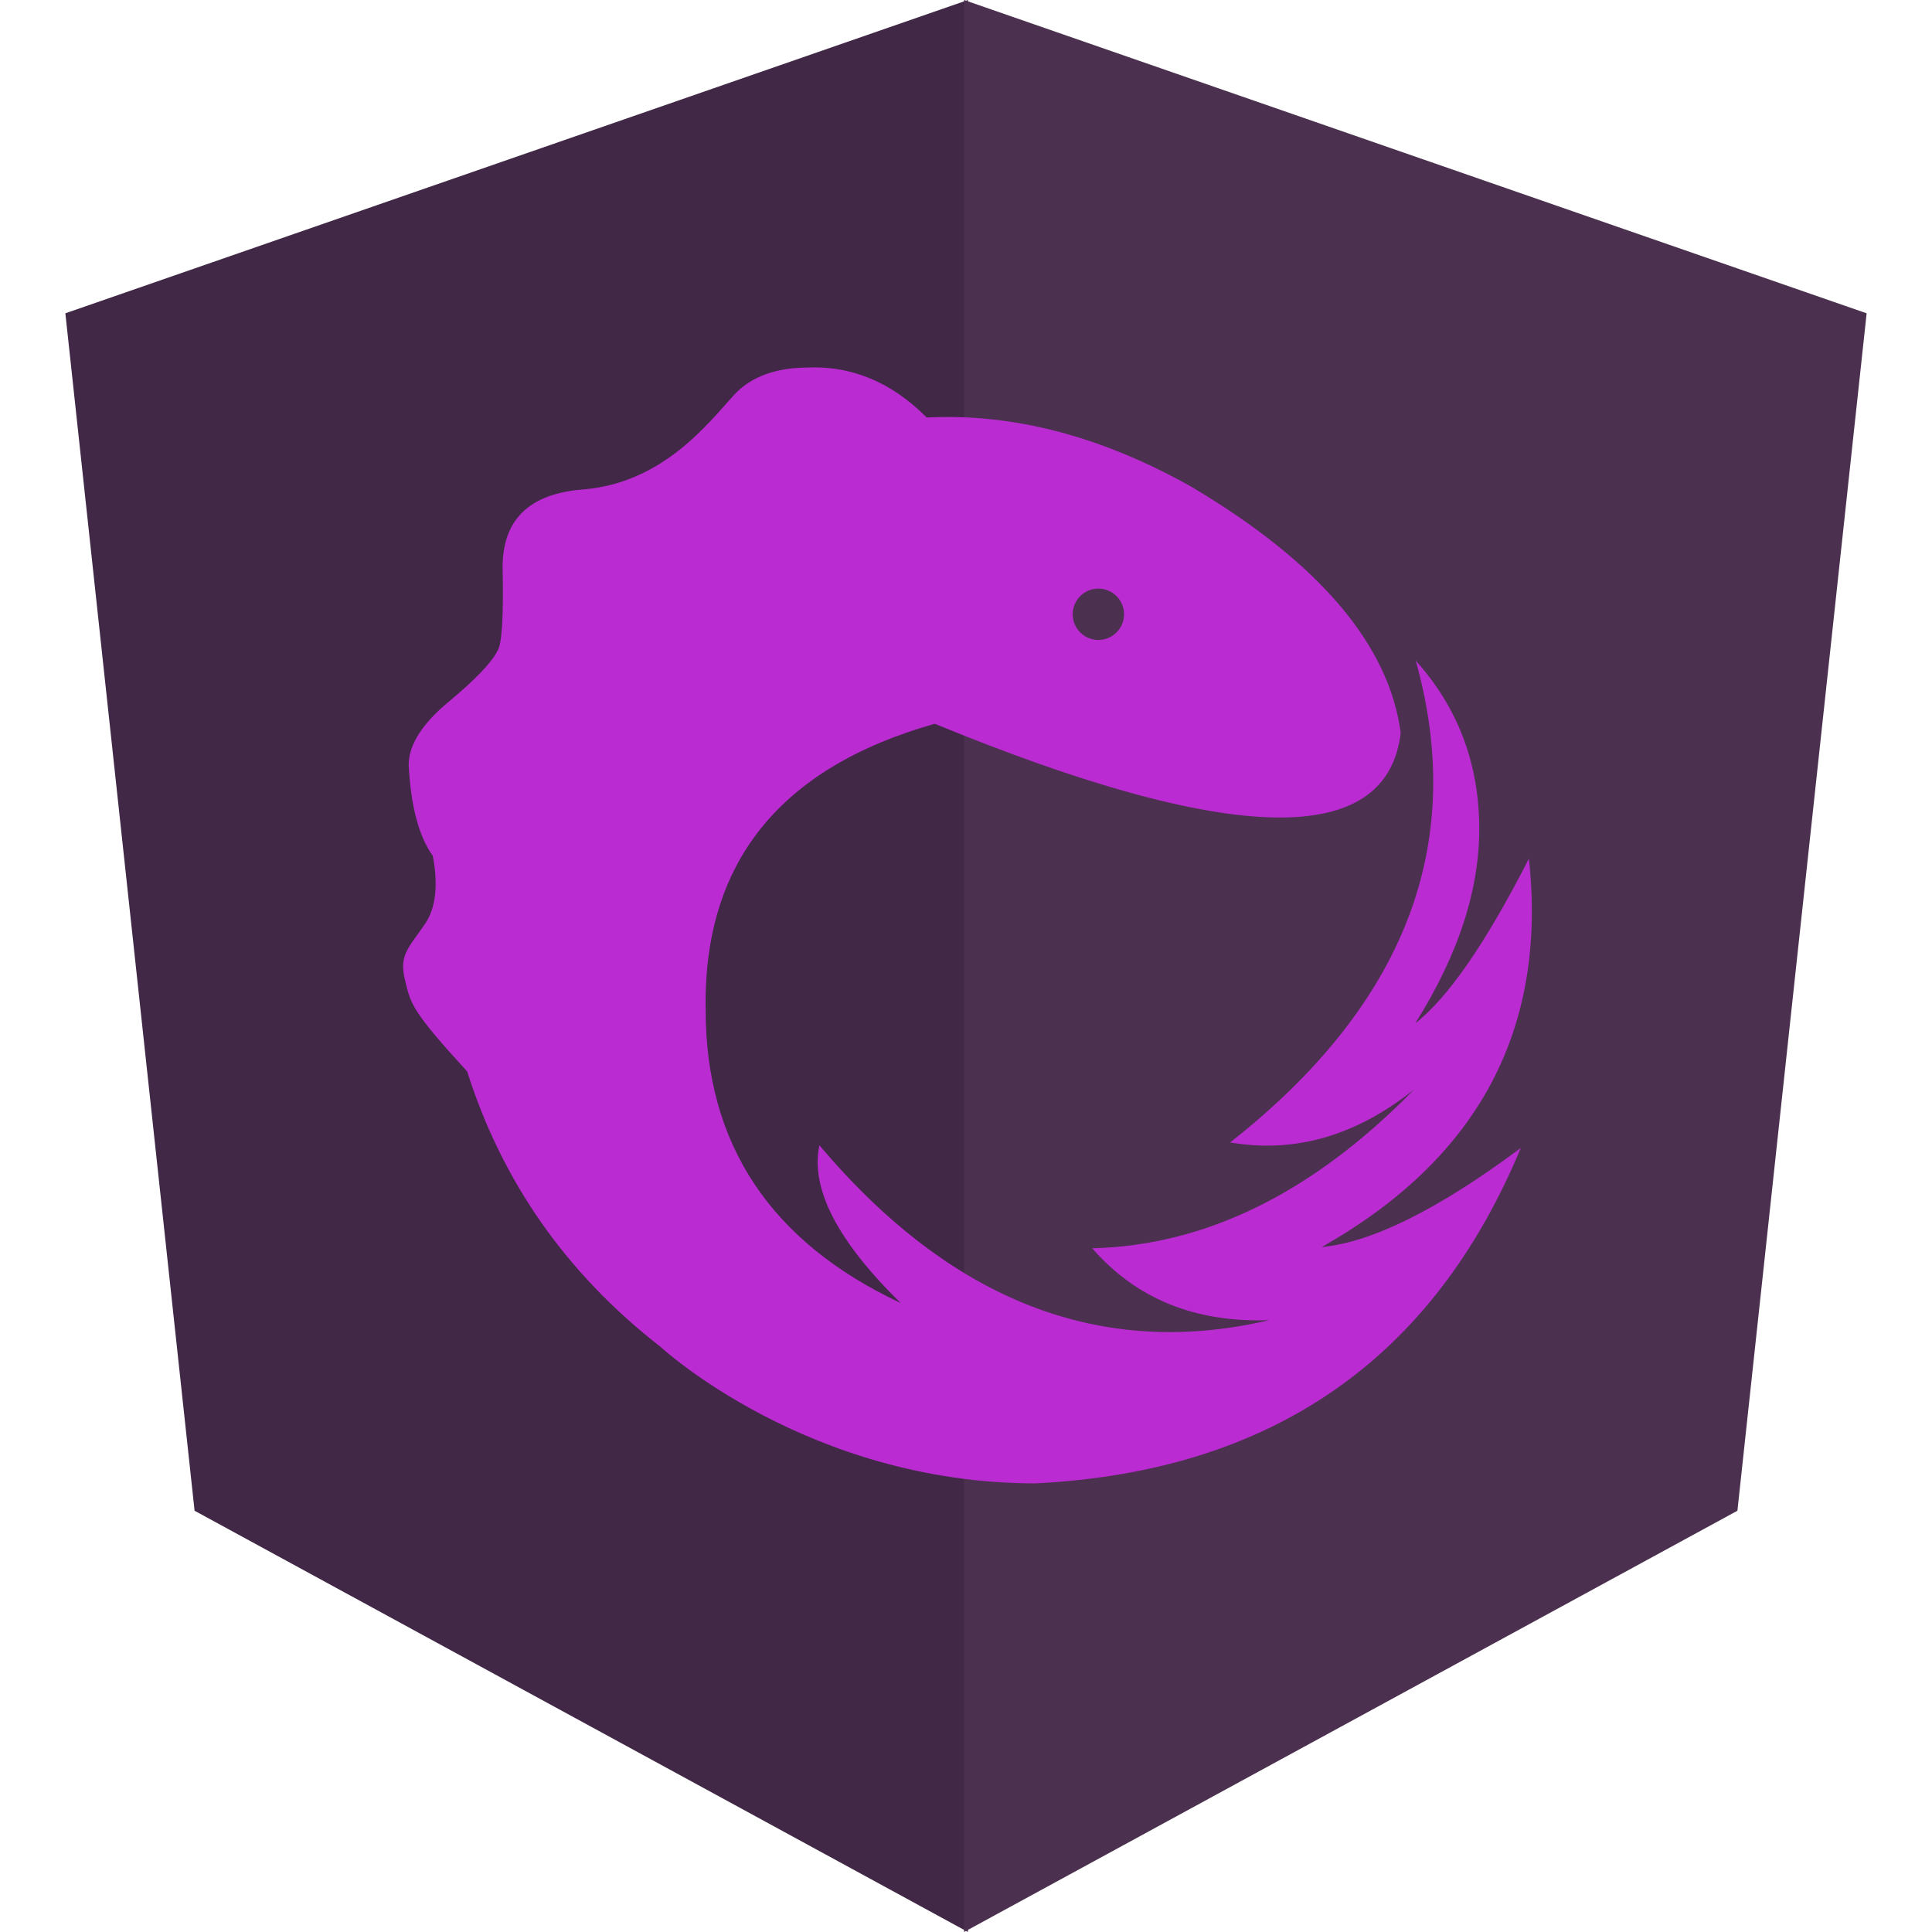
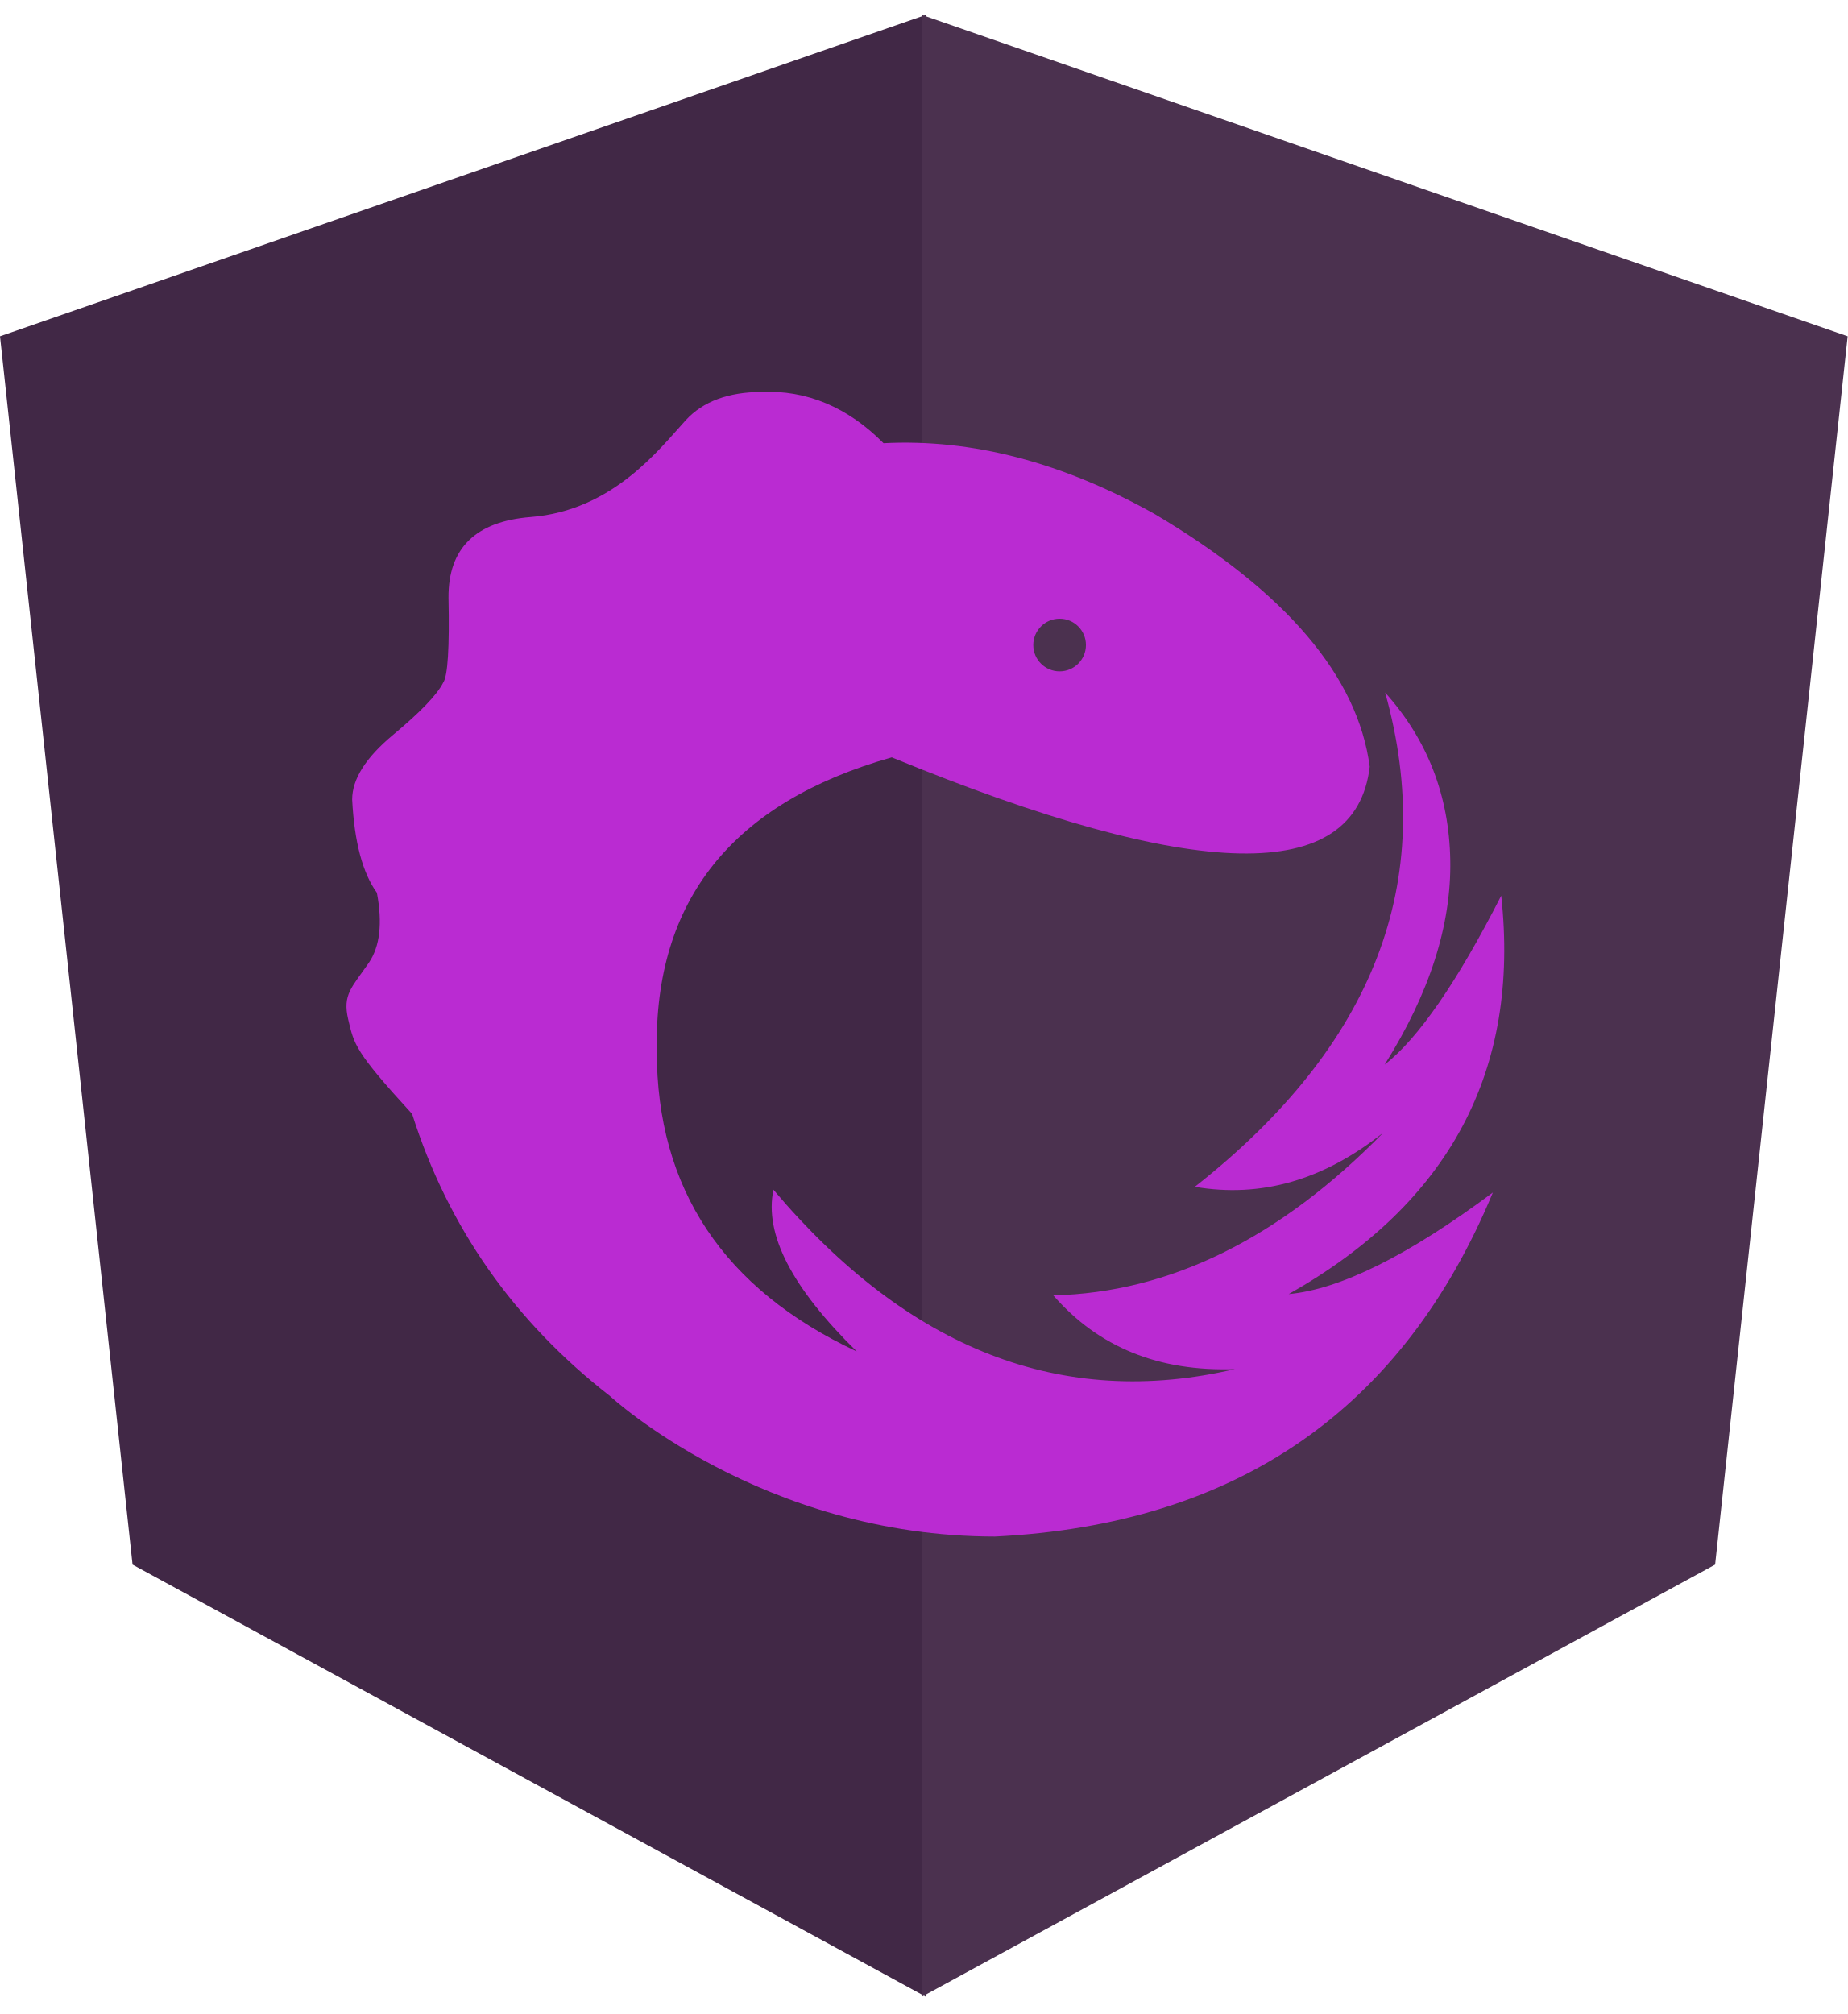
- <svg xmlns="http://www.w3.org/2000/svg" height="2500" width="2500" viewBox="44 11 911.963 978.148">
-   <g fill="none" fill-rule="evenodd">
-     <path d="M500.963 11L44 169.62l65.419 606.244 391.544 213.284z" fill="#412846" />
-     <path d="M499 11l456.963 158.62-65.42 606.244L499 989.148z" fill="#4b314f" />
-     <path d="M727.748 345.712l-.082-.26c20.865 23.224 31.583 50.799 32.152 82.727.57 31.927-10.148 65.607-32.399 100.935 16.63-12.928 35.835-40.833 57.552-83.393 9.381 86.252-25.475 151.768-104.894 196.637 25.356-2.338 59.021-19.032 100.775-50.14-44.557 107.274-126.484 163.873-245.78 169.798-115.293-.031-189.981-69.315-189.923-69.271-47.4-36.892-80.013-83.389-97.728-139.284-28.35-30.96-28.632-34.28-31.557-46.65-2.924-12.372 1.848-15.828 10.152-27.933 5.537-8.07 6.841-19.68 3.997-34.62-7.058-9.788-11.122-25.117-12.193-45.988 0-10.086 6.73-20.728 20.194-31.925 13.462-11.198 21.722-19.81 24.714-25.738 2.282-3.233 3.164-17.246 2.645-42.04-.14-24.353 13.382-37.603 40.565-39.748 40.773-3.22 63.768-33.884 76.578-47.83 8.54-9.297 21.18-13.816 37.12-13.903 22.444-1.052 42.864 7.551 60.455 25.305 43.815-2.266 88.696 9.55 134.171 35.148 64.624 38.389 99.893 79.961 105.806 124.508-6.926 58.625-85.68 57.093-235.91-4.612-78.617 22.269-117.268 70.525-115.984 144.768-.053 68.129 32.92 117.635 98.693 148.468-32.058-31.473-45.71-57.927-41.112-79.835 66.68 78.967 142.632 108.482 227.726 88.551-37.516 1.31-67.233-10.762-89.598-36.396 57.518-1.398 111.815-28.099 162.945-80.373-29.515 23.488-60.4 32.381-93.101 26.787 88.567-69.631 119.908-150.862 94.021-243.693zM567 335c7.18 0 13-5.82 13-13s-5.82-13-13-13-13 5.82-13 13 5.82 13 13 13z" fill="#ba2bd2" />
-   </g>
+ <svg xmlns="http://www.w3.org/2000/svg" width="100" height="109" viewBox="0 0 100 109" fill="none">
+   <path fill-rule="evenodd" clip-rule="evenodd" d="M50.108 0.807L0 18.201L7.173 84.678L50.108 108.065V0.807Z" fill="#412846" />
+   <path fill-rule="evenodd" clip-rule="evenodd" d="M49.893 0.807L100 18.201L92.827 84.678L49.893 108.065V0.807Z" fill="#4B314F" />
+   <path fill-rule="evenodd" clip-rule="evenodd" d="M74.975 37.51L74.966 37.481C77.254 40.028 78.43 43.052 78.492 46.553C78.555 50.054 77.379 53.747 74.939 57.621C76.763 56.203 78.869 53.143 81.25 48.476C82.279 57.934 78.457 65.118 69.748 70.038C72.528 69.782 76.22 67.951 80.798 64.54C75.913 76.303 66.929 82.51 53.848 83.159C41.206 83.156 33.016 75.558 33.022 75.563C27.825 71.518 24.248 66.419 22.306 60.29C19.197 56.895 19.166 56.531 18.846 55.175C18.525 53.818 19.048 53.439 19.959 52.112C20.566 51.227 20.709 49.954 20.397 48.316C19.623 47.243 19.177 45.562 19.06 43.273C19.06 42.167 19.798 41 21.274 39.772C22.75 38.544 23.656 37.6 23.984 36.95C24.235 36.596 24.331 35.059 24.274 32.34C24.259 29.67 25.742 28.217 28.722 27.982C33.193 27.629 35.715 24.266 37.12 22.737C38.056 21.718 39.442 21.222 41.19 21.213C43.651 21.097 45.89 22.041 47.819 23.987C52.623 23.739 57.545 25.035 62.531 27.841C69.618 32.051 73.485 36.609 74.133 41.494C73.374 47.923 64.738 47.755 48.265 40.989C39.644 43.43 35.406 48.722 35.547 56.863C35.541 64.333 39.157 69.762 46.369 73.143C42.854 69.692 41.357 66.791 41.861 64.389C49.172 73.048 57.501 76.284 66.832 74.099C62.718 74.242 59.459 72.918 57.007 70.108C63.314 69.954 69.268 67.026 74.874 61.294C71.638 63.87 68.251 64.845 64.666 64.232C74.377 56.596 77.814 47.689 74.975 37.51ZM57.349 36.335C58.136 36.335 58.774 35.697 58.774 34.91C58.774 34.123 58.136 33.484 57.349 33.484C56.562 33.484 55.923 34.123 55.923 34.91C55.923 35.697 56.562 36.335 57.349 36.335Z" fill="#BA2BD2" />
</svg>
